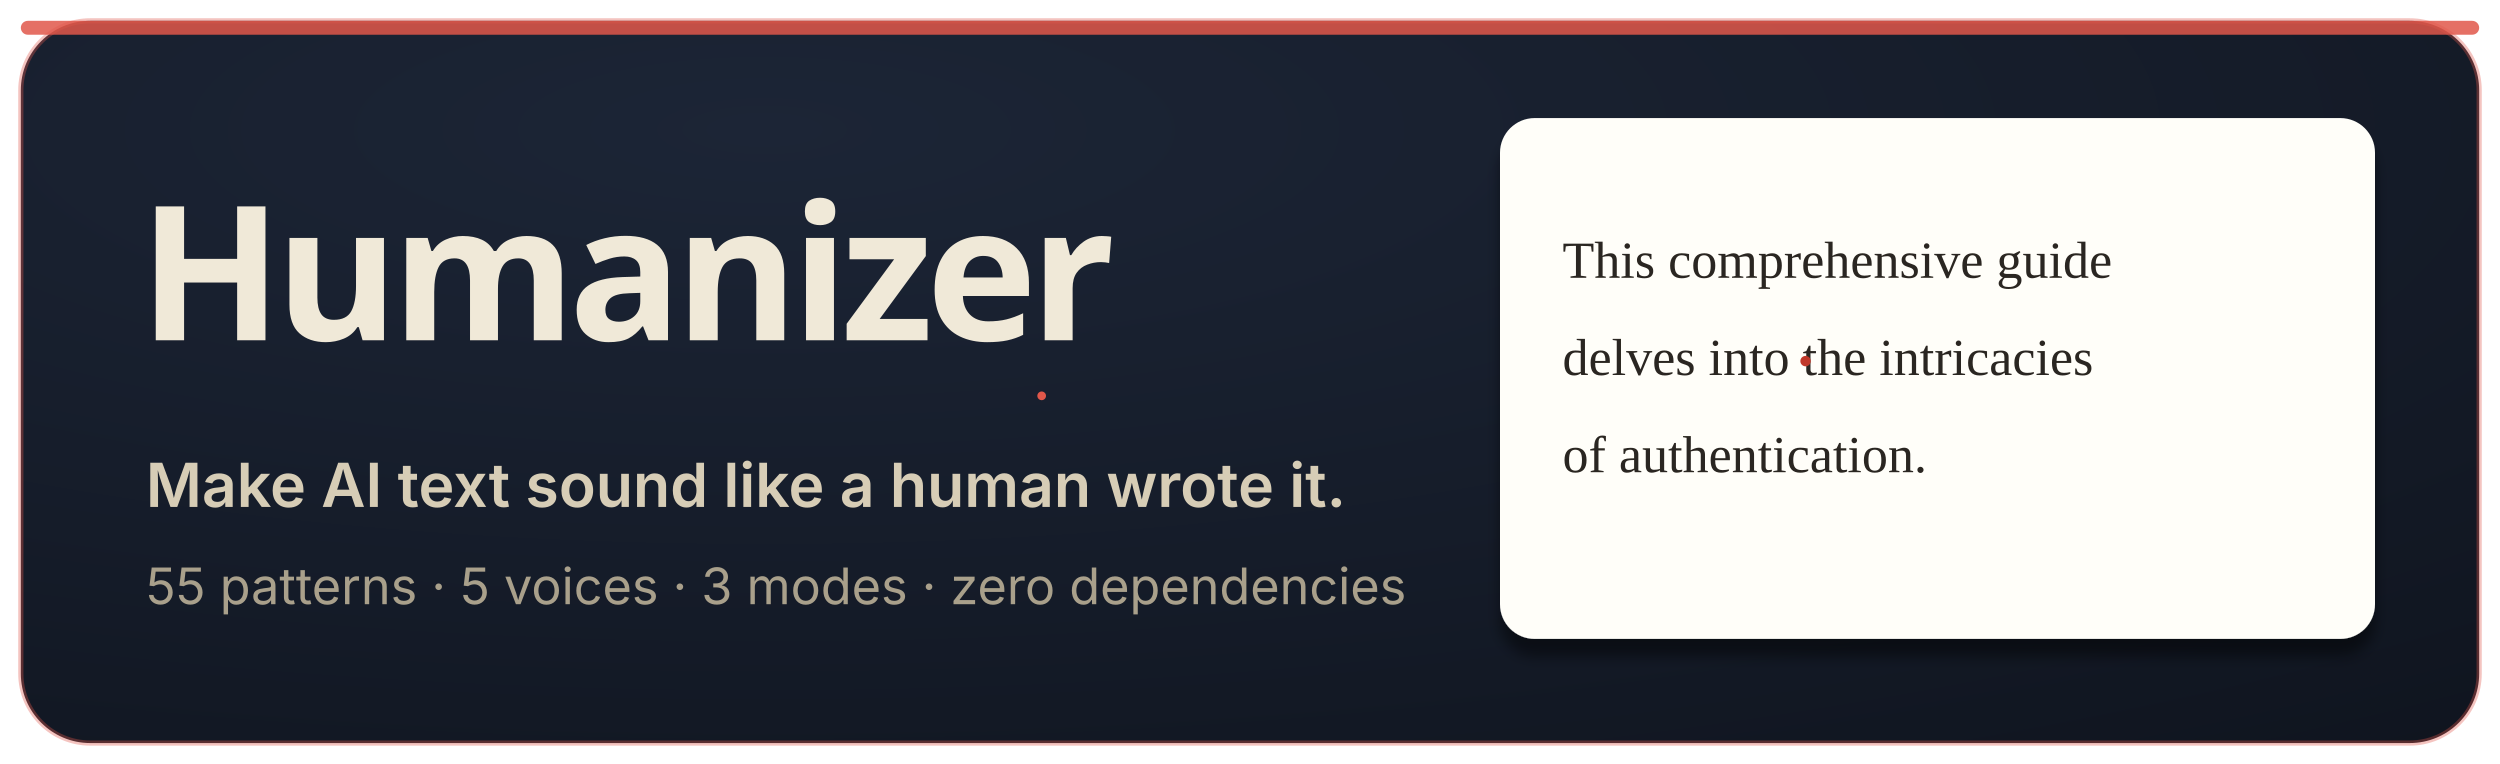
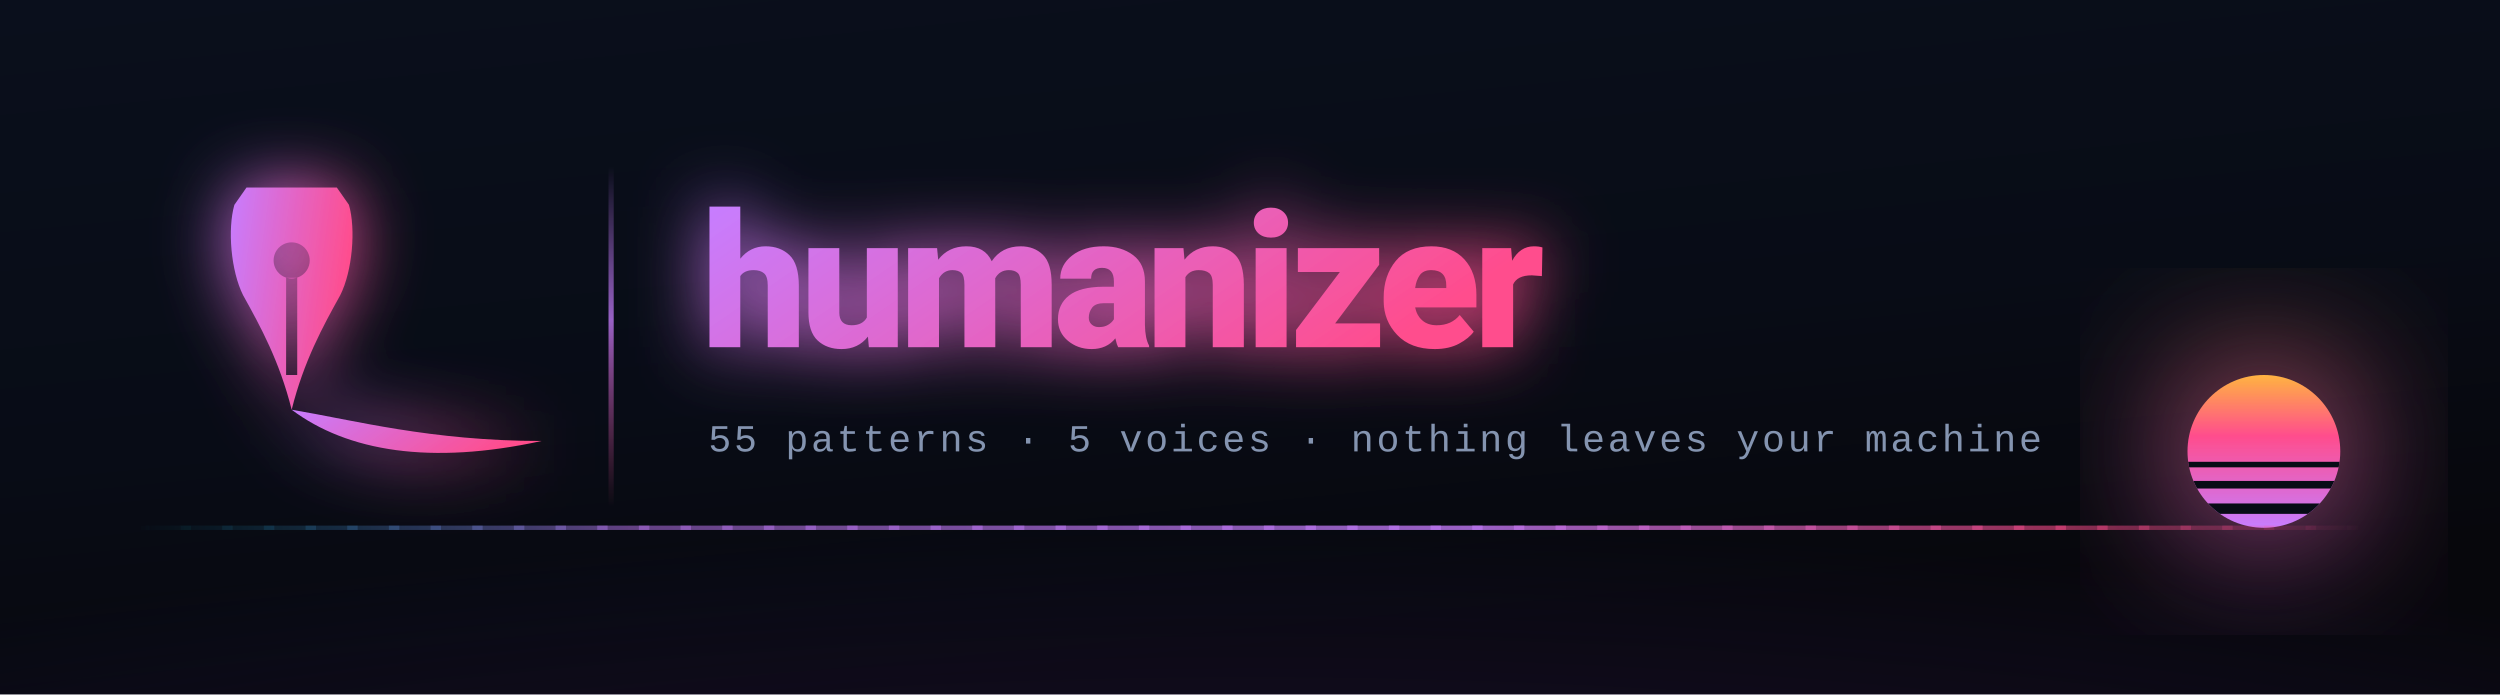
- <svg xmlns="http://www.w3.org/2000/svg" viewBox="0 0 720 220" fill="none" role="img" aria-label="Humanizer: a red editing pen strikes through an AI-sounding phrase and writes a plain correction above it, then checks it off with a pop, on a loop. 55 patterns, 5 voices, 3 modes, zero dependencies.">
+ <svg xmlns="http://www.w3.org/2000/svg" viewBox="0 0 720 200" fill="none" role="img" aria-label="humanizer: an AI writing humanizer and detector. 55 patterns, 5 voices, nothing leaves your machine.">
  <defs>
-     <radialGradient id="desk" cx="0.3" cy="0.15" r="1.15">
-       <stop offset="0" stop-color="#1c2536" />
-       <stop offset="1" stop-color="#0f141e" />
+     <linearGradient id="ld-ground" x1="0" y1="0" x2="0.35" y2="1">
+       <stop offset="0%" stop-color="#0A0F1C" />
+       <stop offset="60%" stop-color="#080C16" />
+       <stop offset="100%" stop-color="#07070C" />
+     </linearGradient>
+     <radialGradient id="ld-bloom" cx="0.5" cy="1" r="0.75">
+       <stop offset="0%" stop-color="#FF2D78" stop-opacity="0.30" />
+       <stop offset="38%" stop-color="#7C3AED" stop-opacity="0.14" />
+       <stop offset="100%" stop-color="#7C3AED" stop-opacity="0" />
    </radialGradient>
-     <filter id="pageShadow" x="-40%" y="-40%" width="180%" height="180%">
-       <feDropShadow dx="0" dy="5" stdDev="6" flood-color="#000000" flood-opacity="0.45" />
+     <linearGradient id="ld-sun" x1="0" y1="0" x2="0" y2="1">
+       <stop offset="0%" stop-color="#FFB341" />
+       <stop offset="40%" stop-color="#FF4D8D" />
+       <stop offset="100%" stop-color="#C77DFF" />
+     </linearGradient>
+     <linearGradient id="brand" x1="0" y1="0" x2="1" y2="0.25" gradientUnits="objectBoundingBox">
+       <stop offset="0%" stop-color="#C77DFF" />
+       <stop offset="100%" stop-color="#FF4D8D" />
+       <animateTransform attributeName="gradientTransform" type="translate" values="-0.10 0; 0.10 0; -0.10 0" dur="18s" repeatCount="indefinite" />
+     </linearGradient>
+     <linearGradient id="ld-rule" gradientUnits="userSpaceOnUse" x1="176" y1="48" x2="176" y2="146">
+       <stop offset="0%" stop-color="#C77DFF" stop-opacity="0" />
+       <stop offset="45%" stop-color="#C77DFF" stop-opacity="0.75" />
+       <stop offset="100%" stop-color="#FF4D8D" stop-opacity="0" />
+     </linearGradient>
+     <linearGradient id="ld-horizon" gradientUnits="userSpaceOnUse" x1="40" y1="152" x2="680" y2="152">
+       <stop offset="0%" stop-color="#00D4FF" stop-opacity="0" />
+       <stop offset="22%" stop-color="#C77DFF" stop-opacity="0.5" />
+       <stop offset="60%" stop-color="#C77DFF" stop-opacity="0.8" />
+       <stop offset="86%" stop-color="#FF4D8D" stop-opacity="0.6" />
+       <stop offset="100%" stop-color="#FF4D8D" stop-opacity="0" />
+     </linearGradient>
+     <linearGradient id="ld-gridfade" gradientUnits="userSpaceOnUse" x1="0" y1="152" x2="0" y2="200">
+       <stop offset="0%" stop-color="#C77DFF" stop-opacity="0.55" />
+       <stop offset="100%" stop-color="#FF4D8D" stop-opacity="0.05" />
+     </linearGradient>
+     <filter id="ld-glow" x="-40%" y="-40%" width="180%" height="180%">
+       <feGaussianBlur stdDeviation="10" result="b" />
+       <feMerge>
+         <feMergeNode in="b" />
+         <feMergeNode in="SourceGraphic" />
+       </feMerge>
    </filter>
+     <filter id="ld-glow-atmo" x="-70%" y="-70%" width="240%" height="240%">
+       <feGaussianBlur stdDeviation="22" result="b" />
+       <feMerge>
+         <feMergeNode in="b" />
+         <feMergeNode in="SourceGraphic" />
+       </feMerge>
+     </filter>
+     <clipPath id="ld-sunclip">
+       <circle cx="652" cy="130" r="22" />
+     </clipPath>
+     <clipPath id="ld-gridclip">
+       <rect x="0" y="152" width="720" height="48" />
+     </clipPath>
  </defs>
-   <rect x="6" y="6" width="708" height="208" rx="20" fill="url(#desk)" stroke="#e0574a" stroke-opacity="0.35" stroke-width="1.5" />
-   <rect x="6" y="6" width="708" height="4" rx="2" fill="#e0574a" opacity="0.85" />
-   <text x="40" y="98" font-family="'Segoe UI',system-ui,-apple-system,sans-serif" font-size="54" font-weight="800" letter-spacing="-2" fill="#f0e9d8">Humanizer</text>
-   <line x1="42" y1="114" x2="300" y2="114" stroke="#e0574a" stroke-width="2.5" stroke-linecap="round" stroke-dasharray="258" stroke-dashoffset="258">
-     <animate attributeName="stroke-dashoffset" values="258;0" dur="0.8s" begin="0.7s" calcMode="spline" keySplines="0.16 1 0.3 1" fill="freeze" />
-   </line>
-   <text x="42" y="146" font-family="system-ui,-apple-system,sans-serif" font-size="17.5" font-weight="600" fill="#d7cdb6">Make AI text sound like a human wrote it.</text>
-   <text x="42" y="174" font-family="system-ui,-apple-system,sans-serif" font-size="14.5" fill="#a9a08b">55 patterns · 5 voices · 3 modes · zero dependencies</text>
-   <g transform="translate(432,34)" filter="url(#pageShadow)">
-     <rect x="0" y="0" width="252" height="150" rx="10" fill="#fffef9" />
-     <text x="18" y="46" font-family="Georgia,'Times New Roman',serif" font-size="15" fill="#2b2620">This comprehensive guide</text>
-     <text x="18" y="74" font-family="Georgia,'Times New Roman',serif" font-size="15" fill="#2b2620">delves into the intricacies</text>
-     <text x="18" y="102" font-family="Georgia,'Times New Roman',serif" font-size="15" fill="#2b2620">of authentication.</text>
-     <line x1="18" y1="70" x2="88" y2="70" stroke="#c0392b" stroke-width="3" stroke-linecap="round" stroke-dasharray="70" stroke-dashoffset="70">
-       <animate attributeName="stroke-dashoffset" values="70;70;0;0;70" keyTimes="0;0.06;0.2;0.82;1" dur="4.2s" begin="0.4s" repeatCount="indefinite" calcMode="spline" keySplines="0 0 1 1;0.16 1 0.3 1;0 0 1 1;0.5 0 0.5 1" />
-     </line>
-     <g opacity="0">
-       <animate attributeName="opacity" values="0;0;1;1;0" keyTimes="0;0.22;0.3;0.82;1" dur="4.2s" begin="0.4s" repeatCount="indefinite" />
-       <path d="M20,66 C24,60 34,60 38,64" stroke="#c0392b" stroke-width="1.5" fill="none" stroke-linecap="round" />
-       <g transform="translate(50,58)">
-         <g>
-           <animateTransform attributeName="transform" type="scale" values="0.4;1.35;0.95;1;1;0.4" keyTimes="0;0.35;0.5;0.6;0.9;1" dur="4.2s" begin="0.4s" repeatCount="indefinite" calcMode="spline" keySplines="0.34 1.56 0.64 1;0.34 1.56 0.64 1;0.34 1.56 0.64 1;0 0 1 1;0.5 0 0.5 1" />
-           <text x="-32" y="4" font-family="Georgia,'Times New Roman',serif" font-style="italic" font-size="13" fill="#c0392b">explains</text>
-         </g>
-       </g>
+   <style>
+     .disp { font-family: system-ui, -apple-system, 'Segoe UI', Roboto, 'Helvetica Neue', Arial, sans-serif; }
+     .mono { font-family: ui-monospace, SFMono-Regular, 'SF Mono', Menlo, Consolas, 'Liberation Mono', monospace; }
+     .word { font-size: 54px; font-weight: 800; letter-spacing: -2px; }
+     .tag  { font-size: 11px; letter-spacing: 0.8px; fill: #8494B0; }
+ 
+     @keyframes ld-breathe { 0%,100% { opacity: 0.55; } 50% { opacity: 0.95; } }
+     .bloom { animation: ld-breathe 9s ease-in-out infinite; }
+ 
+     @keyframes ld-sunpulse { 0%,100% { opacity: 0.42; } 50% { opacity: 0.62; } }
+     .sun { animation: ld-sunpulse 10s ease-in-out infinite; }
+ 
+     @keyframes ld-flow { to { stroke-dashoffset: -240; } }
+     .flowline { animation: ld-flow 14s linear infinite; }
+ 
+     @media (prefers-reduced-motion: reduce) {
+       * { animation: none !important; }
+     }
+   </style>
+   <rect width="720" height="200" fill="url(#ld-ground)" />
+   <ellipse class="bloom" cx="360" cy="206" rx="460" ry="110" fill="url(#ld-bloom)" />
+   <g class="sun">
+     <g filter="url(#ld-glow-atmo)">
+       <circle cx="652" cy="130" r="22" fill="url(#ld-sun)" />
    </g>
-     <g transform="translate(214,124)" opacity="0">
-       <animate attributeName="opacity" values="0;0;1;1;0" keyTimes="0;0.38;0.44;0.82;1" dur="4.2s" begin="0.4s" repeatCount="indefinite" />
-       <circle cx="0" cy="0" r="12" fill="none" stroke="#2f7d5b" stroke-width="2.5" opacity="0">
-         <animate attributeName="opacity" values="0;0;0.6;0;0" keyTimes="0;0.42;0.47;0.6;1" dur="4.2s" begin="0.4s" repeatCount="indefinite" />
-         <animateTransform attributeName="transform" type="scale" values="1;1;1.7;1" keyTimes="0;0.42;0.6;1" dur="4.2s" begin="0.4s" repeatCount="indefinite" calcMode="spline" keySplines="0 0 1 1;0.3 0 0.7 1;0 0 1 1" />
-       </circle>
-       <g>
-         <animateTransform attributeName="transform" type="scale" values="0.3;1.3;0.9;1;1;0.3" keyTimes="0;0.44;0.52;0.6;0.9;1" dur="4.2s" begin="0.4s" repeatCount="indefinite" calcMode="spline" keySplines="0.34 1.56 0.64 1;0.34 1.56 0.64 1;0.34 1.56 0.64 1;0 0 1 1;0.5 0 0.5 1" />
-         <circle cx="0" cy="0" r="12" fill="none" stroke="#2f7d5b" stroke-width="2" />
-         <path d="M-5,0 L-1.5,4 L5,-4.5" stroke="#2f7d5b" stroke-width="2.4" fill="none" stroke-linecap="round" stroke-linejoin="round" />
-       </g>
+     <g clip-path="url(#ld-sunclip)" fill="#080C16">
+       <rect x="624" y="133" width="56" height="1.6" />
+       <rect x="624" y="138.5" width="56" height="2.2" />
+       <rect x="624" y="145" width="56" height="3" />
    </g>
  </g>
+   <g id="grid" clip-path="url(#ld-gridclip)" opacity="0">
+     <g stroke="url(#ld-gridfade)" stroke-width="1" fill="none">
+       <path d="M360 152 L-420 200" />
+       <path d="M360 152 L-60 200" />
+       <path d="M360 152 L110 200" />
+       <path d="M360 152 L230 200" />
+       <path d="M360 152 L310 200" />
+       <path d="M360 152 L360 200" />
+       <path d="M360 152 L412 200" />
+       <path d="M360 152 L494 200" />
+       <path d="M360 152 L616 200" />
+       <path d="M360 152 L790 200" />
+       <path d="M360 152 L1150 200" />
+     </g>
+     <g stroke="url(#ld-gridfade)" stroke-width="1" fill="none">
+       <line x1="0" y1="155" x2="720" y2="155" />
+       <line x1="0" y1="160" x2="720" y2="160" />
+       <line x1="0" y1="168" x2="720" y2="168" />
+       <line x1="0" y1="180" x2="720" y2="180" />
+       <line x1="0" y1="196" x2="720" y2="196" />
+     </g>
+   </g>
+   <g opacity="0.95">
+     <line x1="40" y1="152" x2="680" y2="152" stroke="url(#ld-horizon)" stroke-width="1.25" />
+     <line class="flowline" x1="40" y1="152" x2="680" y2="152" stroke="url(#ld-horizon)" stroke-width="1.25" stroke-dasharray="3 9" opacity="0.85" />
+   </g>
+   <g filter="url(#ld-glow)">
+     <g transform="translate(84,118)">
+       <path fill="url(#brand)" fill-rule="evenodd" d="M0 0 C-3.5 -14 -9 -24 -14 -33 C-17.5 -40 -18.5 -52 -16.5 -59 L-13 -64 L13 -64 L16.5 -59 C18.5 -52 17.5 -40 14 -33 C9 -24 3.5 -14 0 0 Z M-1.6 -10 L-1.6 -38 L1.6 -38 L1.6 -10 Z M-5.2 -43 A5.2 5.2 0 1 0 5.2 -43 A5.2 5.2 0 1 0 -5.2 -43 Z" />
+       <path fill="url(#brand)" d="M0 0 C18 3 40 9 72 9 C40 16 16 12 0 0 Z" />
+     </g>
+     <text class="disp word" x="202" y="100" fill="url(#brand)">humanizer</text>
+   </g>
+   <line x1="176" y1="48" x2="176" y2="146" stroke="url(#ld-rule)" stroke-width="1.5" />
+   <text class="mono tag" x="204" y="130">55 patterns  ·  5 voices  ·  nothing leaves your machine</text>
</svg>
